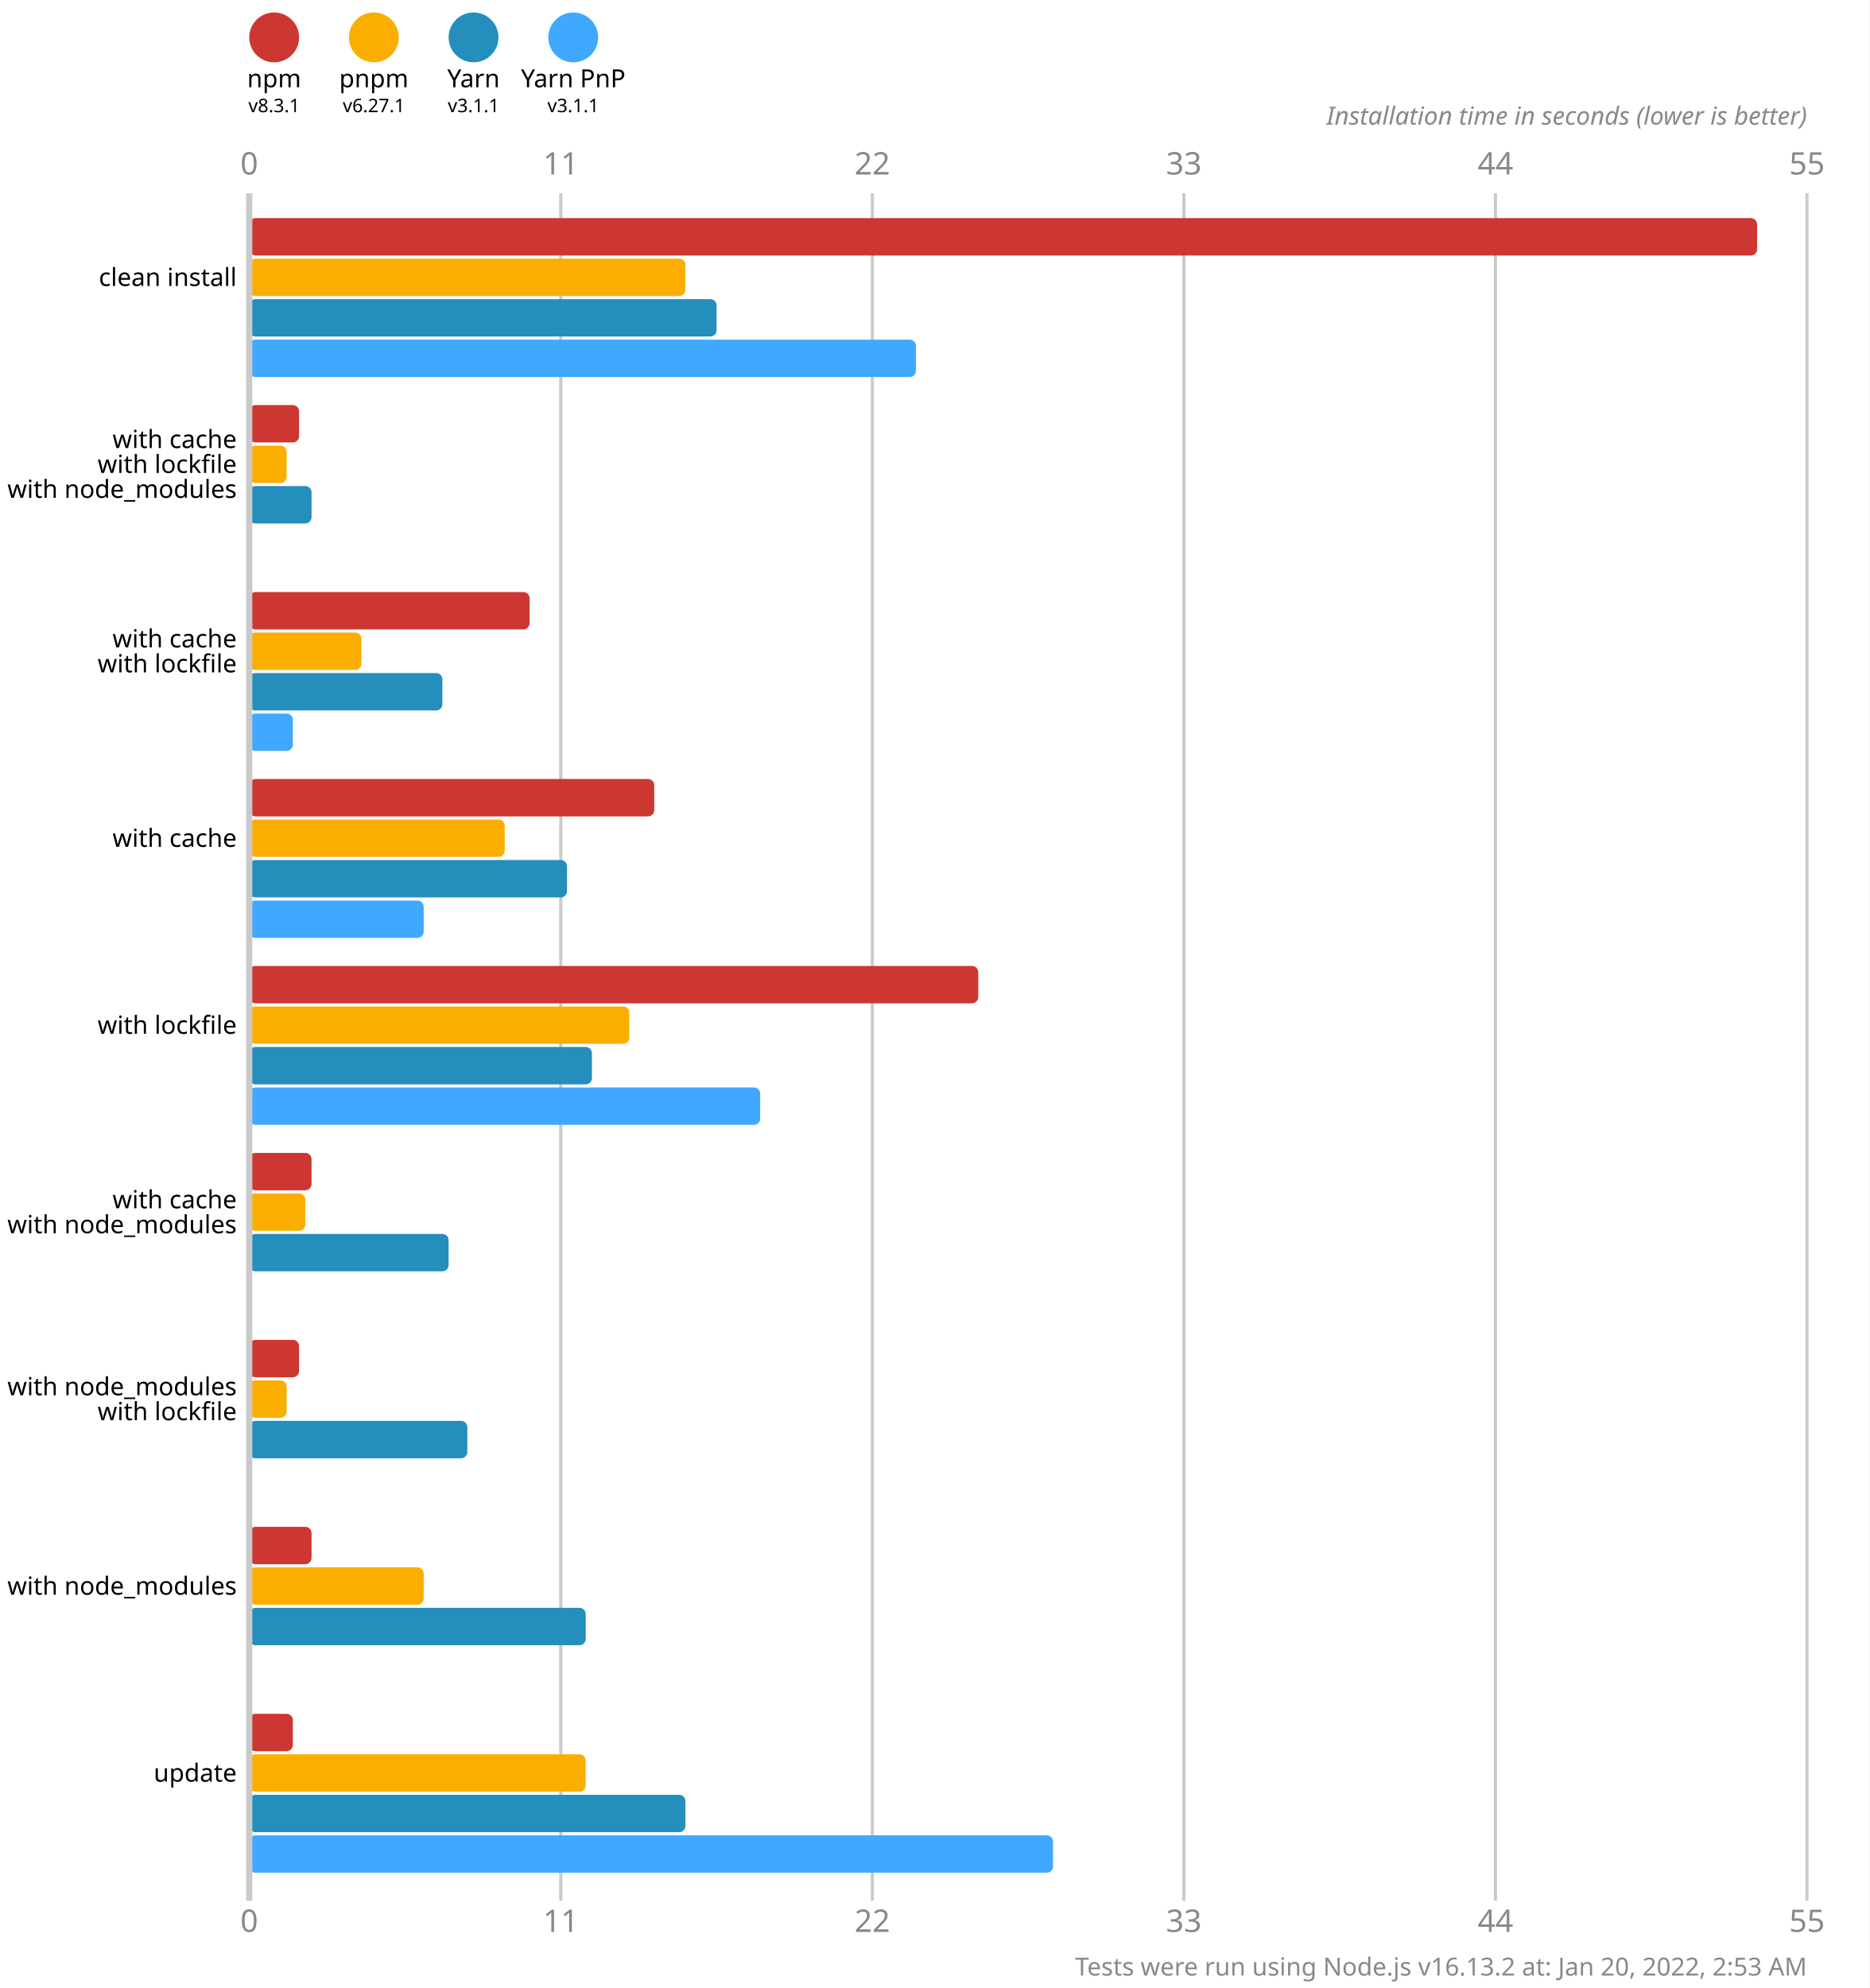
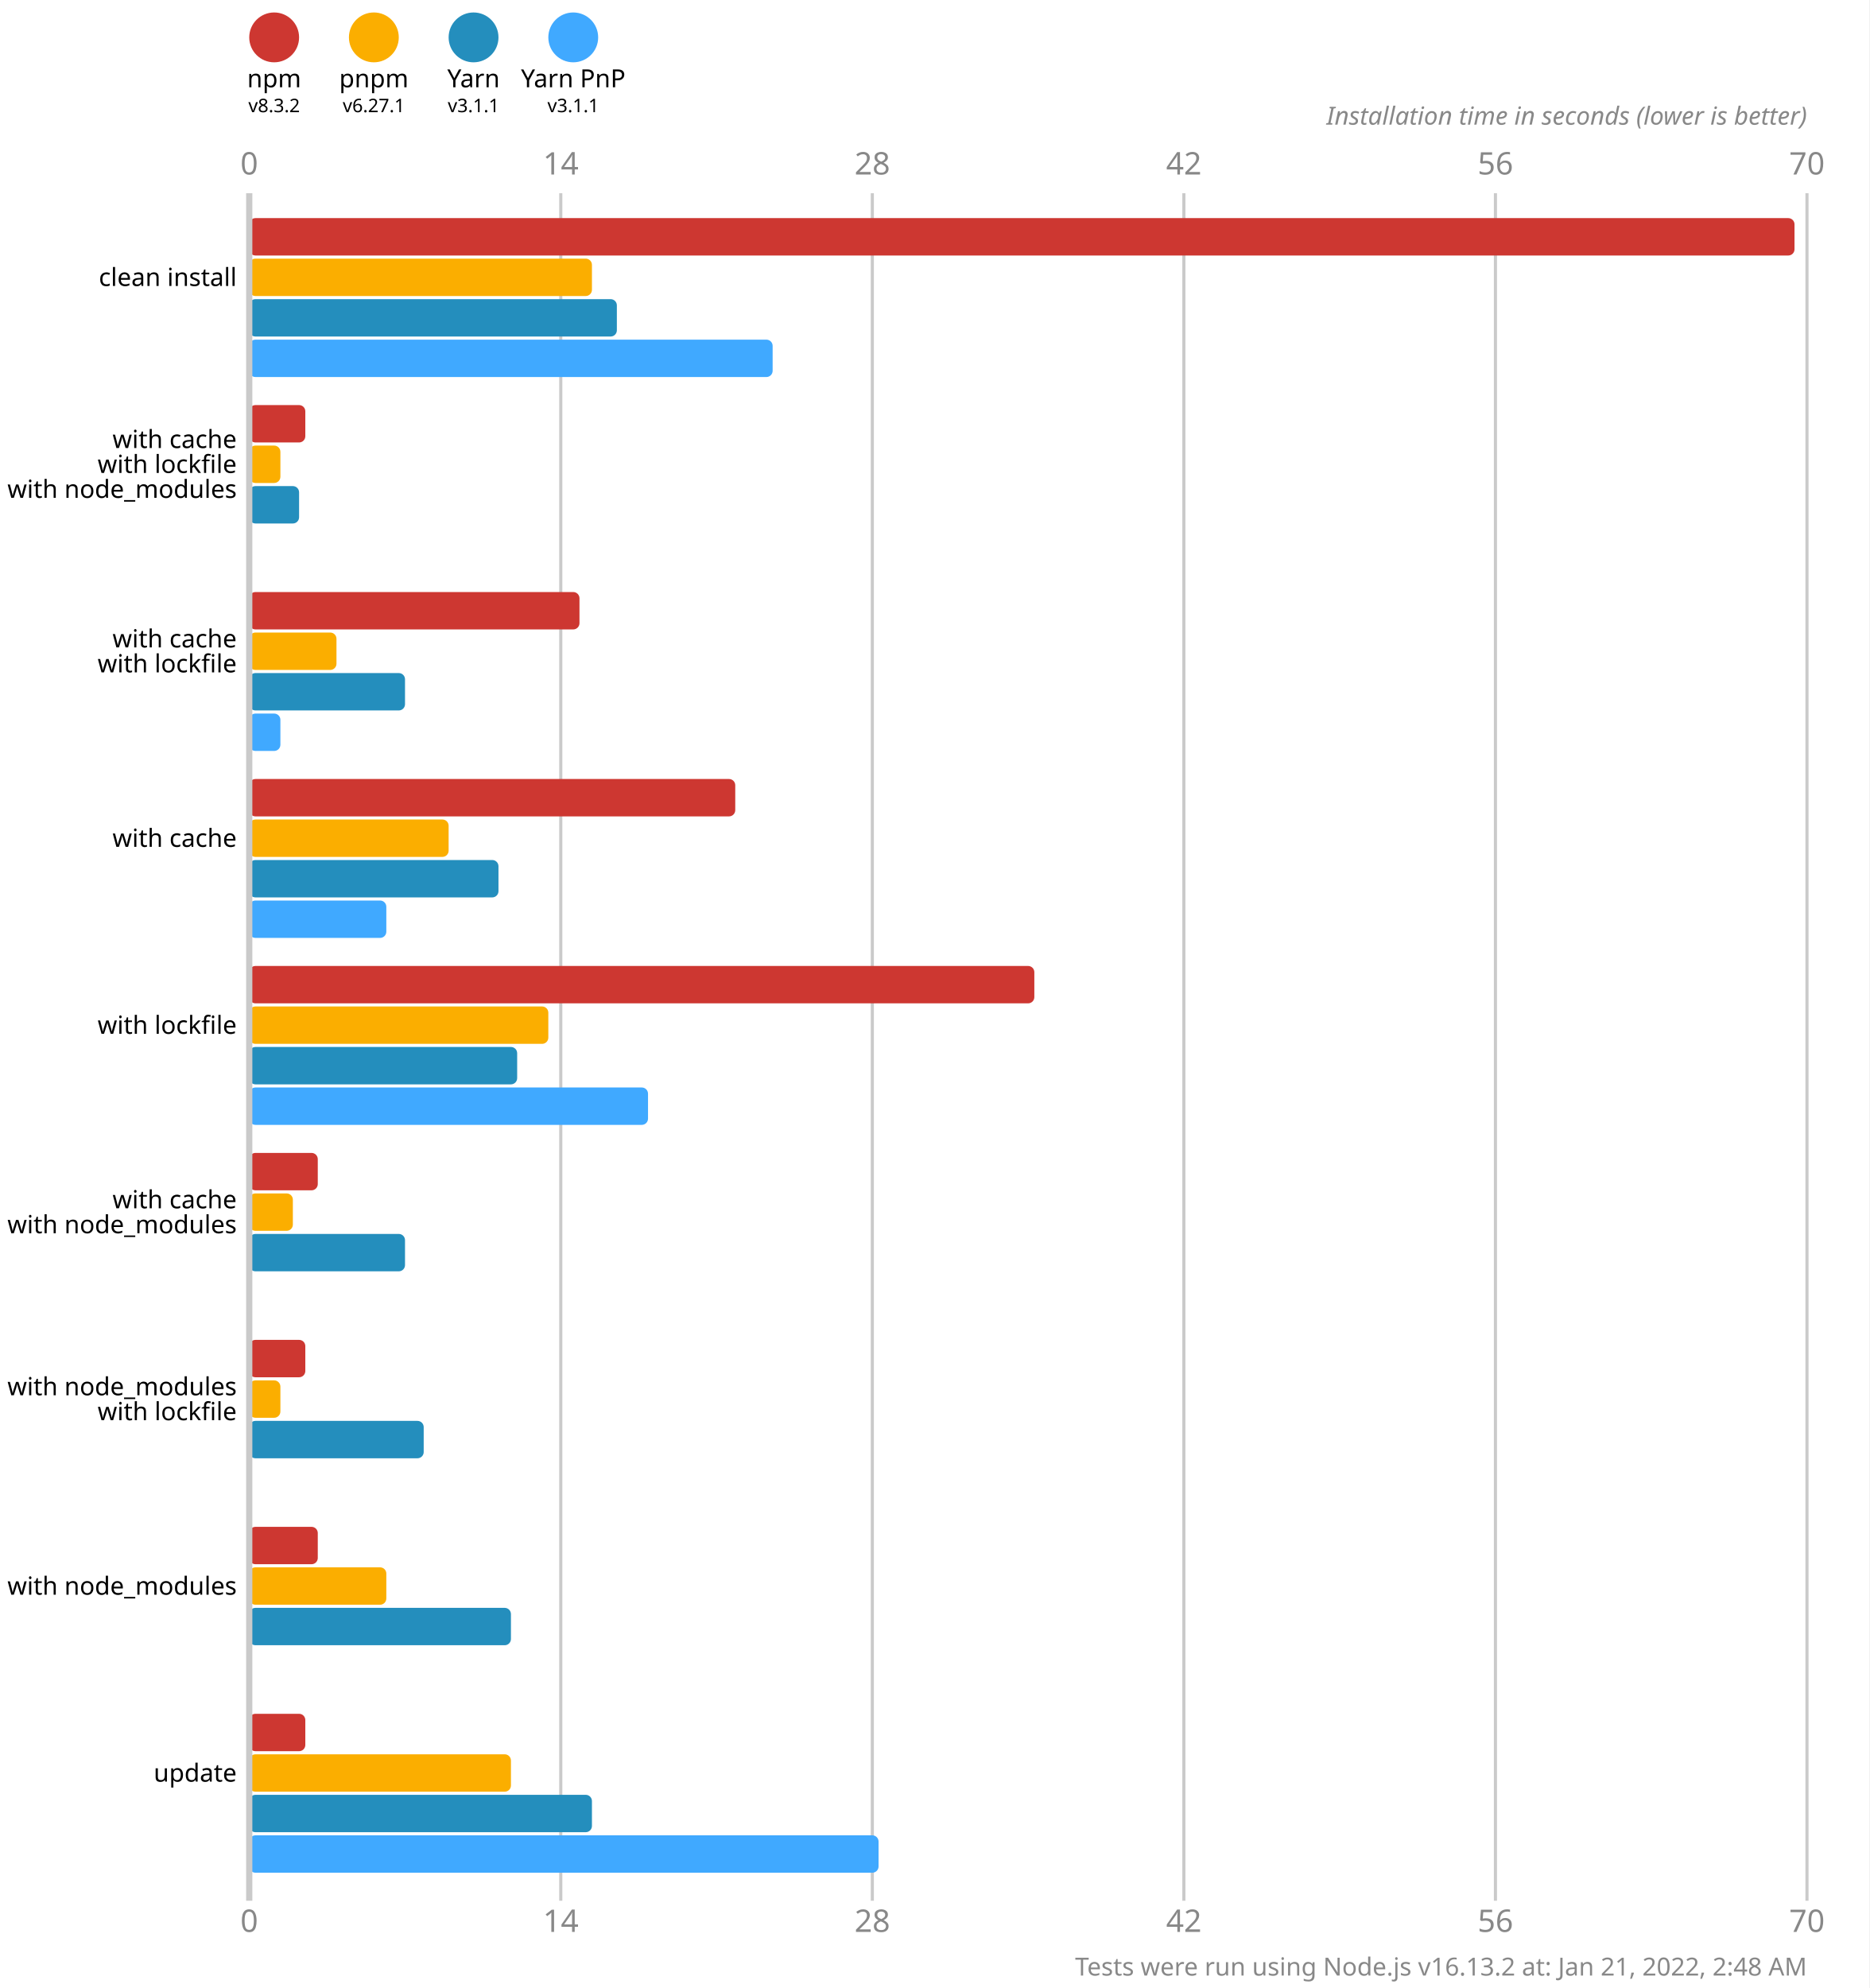
<svg xmlns="http://www.w3.org/2000/svg" version="1.1" viewBox="0 0 300 319">
  <style>
    .font { font-family: sans-serif; }
    .s3 { font-size: 3px; }
    .s4 { font-size: 4px; }
    .s5 { font-size: 5px; }
    .line { stroke: #cacaca; }
    .width { stroke-width: 0.5; }
    .text { fill: #888; }
  </style>
  <rect x="0" y="0" width="300" height="319" fill="#fff" />
  <circle cx="44" cy="6" r="4" fill="#cd3731" />
  <text x="44" y="14" class="font s4" text-anchor="middle">npm</text>
-   <text x="44" y="18" class="font s3" text-anchor="middle">v8.3.1</text>
+   <text x="44" y="18" class="font s3" text-anchor="middle">v8.3.2</text>
  <circle cx="60" cy="6" r="4" fill="#fbae00" />
  <text x="60" y="14" class="font s4" text-anchor="middle">pnpm</text>
  <text x="60" y="18" class="font s3" text-anchor="middle">v6.27.1</text>
  <circle cx="76" cy="6" r="4" fill="#248ebd" />
  <text x="76" y="14" class="font s4" text-anchor="middle">Yarn</text>
  <text x="76" y="18" class="font s3" text-anchor="middle">v3.1.1</text>
  <circle cx="92" cy="6" r="4" fill="#40a9ff" />
  <text x="92" y="14" class="font s4" text-anchor="middle">Yarn PnP</text>
  <text x="92" y="18" class="font s3" text-anchor="middle">v3.1.1</text>
  <text x="40" y="28" class="font s5 text" text-anchor="middle">0</text>
  <text x="40" y="310" class="font s5 text" text-anchor="middle">0</text>
  <line x1="90" y1="31" x2="90" y2="305" class="line width" />
-   <text x="90" y="28" class="font s5 text" text-anchor="middle">11</text>
-   <text x="90" y="310" class="font s5 text" text-anchor="middle">11</text>
+   <text x="90" y="28" class="font s5 text" text-anchor="middle">14</text>
+   <text x="90" y="310" class="font s5 text" text-anchor="middle">14</text>
  <line x1="140" y1="31" x2="140" y2="305" class="line width" />
-   <text x="140" y="28" class="font s5 text" text-anchor="middle">22</text>
-   <text x="140" y="310" class="font s5 text" text-anchor="middle">22</text>
+   <text x="140" y="28" class="font s5 text" text-anchor="middle">28</text>
+   <text x="140" y="310" class="font s5 text" text-anchor="middle">28</text>
  <line x1="190" y1="31" x2="190" y2="305" class="line width" />
-   <text x="190" y="28" class="font s5 text" text-anchor="middle">33</text>
-   <text x="190" y="310" class="font s5 text" text-anchor="middle">33</text>
+   <text x="190" y="28" class="font s5 text" text-anchor="middle">42</text>
+   <text x="190" y="310" class="font s5 text" text-anchor="middle">42</text>
  <line x1="240" y1="31" x2="240" y2="305" class="line width" />
-   <text x="240" y="28" class="font s5 text" text-anchor="middle">44</text>
-   <text x="240" y="310" class="font s5 text" text-anchor="middle">44</text>
+   <text x="240" y="28" class="font s5 text" text-anchor="middle">56</text>
+   <text x="240" y="310" class="font s5 text" text-anchor="middle">56</text>
  <line x1="290" y1="31" x2="290" y2="305" class="line width" />
-   <text x="290" y="28" class="font s5 text" text-anchor="middle">55</text>
-   <text x="290" y="310" class="font s5 text" text-anchor="middle">55</text>
+   <text x="290" y="28" class="font s5 text" text-anchor="middle">70</text>
+   <text x="290" y="310" class="font s5 text" text-anchor="middle">70</text>
  <text x="290" y="20" class="font s4 text" font-style="italic" text-anchor="end">Installation time in seconds (lower is better)</text>
-   <rect x="40" y="35" width="242" height="6" fill="#cd3731" rx="1" ry="1" />
-   <rect x="40" y="41.5" width="70" height="6" fill="#fbae00" rx="1" ry="1" />
-   <rect x="40" y="48" width="75" height="6" fill="#248ebd" rx="1" ry="1" />
-   <rect x="40" y="54.5" width="107" height="6" fill="#40a9ff" rx="1" ry="1" />
-   <rect x="40" y="65" width="8" height="6" fill="#cd3731" rx="1" ry="1" />
-   <rect x="40" y="71.5" width="6" height="6" fill="#fbae00" rx="1" ry="1" />
-   <rect x="40" y="78" width="10" height="6" fill="#248ebd" rx="1" ry="1" />
+   <rect x="40" y="35" width="248" height="6" fill="#cd3731" rx="1" ry="1" />
+   <rect x="40" y="41.5" width="55" height="6" fill="#fbae00" rx="1" ry="1" />
+   <rect x="40" y="48" width="59" height="6" fill="#248ebd" rx="1" ry="1" />
+   <rect x="40" y="54.5" width="84" height="6" fill="#40a9ff" rx="1" ry="1" />
+   <rect x="40" y="65" width="9" height="6" fill="#cd3731" rx="1" ry="1" />
+   <rect x="40" y="71.5" width="5" height="6" fill="#fbae00" rx="1" ry="1" />
+   <rect x="40" y="78" width="8" height="6" fill="#248ebd" rx="1" ry="1" />
  <rect x="40" y="84.5" width="0" height="6" fill="#40a9ff" rx="1" ry="1" />
-   <rect x="40" y="95" width="45" height="6" fill="#cd3731" rx="1" ry="1" />
-   <rect x="40" y="101.5" width="18" height="6" fill="#fbae00" rx="1" ry="1" />
-   <rect x="40" y="108" width="31" height="6" fill="#248ebd" rx="1" ry="1" />
-   <rect x="40" y="114.5" width="7" height="6" fill="#40a9ff" rx="1" ry="1" />
-   <rect x="40" y="125" width="65" height="6" fill="#cd3731" rx="1" ry="1" />
-   <rect x="40" y="131.5" width="41" height="6" fill="#fbae00" rx="1" ry="1" />
-   <rect x="40" y="138" width="51" height="6" fill="#248ebd" rx="1" ry="1" />
-   <rect x="40" y="144.5" width="28" height="6" fill="#40a9ff" rx="1" ry="1" />
-   <rect x="40" y="155" width="117" height="6" fill="#cd3731" rx="1" ry="1" />
-   <rect x="40" y="161.5" width="61" height="6" fill="#fbae00" rx="1" ry="1" />
-   <rect x="40" y="168" width="55" height="6" fill="#248ebd" rx="1" ry="1" />
-   <rect x="40" y="174.5" width="82" height="6" fill="#40a9ff" rx="1" ry="1" />
-   <rect x="40" y="185" width="10" height="6" fill="#cd3731" rx="1" ry="1" />
-   <rect x="40" y="191.5" width="9" height="6" fill="#fbae00" rx="1" ry="1" />
-   <rect x="40" y="198" width="32" height="6" fill="#248ebd" rx="1" ry="1" />
+   <rect x="40" y="95" width="53" height="6" fill="#cd3731" rx="1" ry="1" />
+   <rect x="40" y="101.5" width="14" height="6" fill="#fbae00" rx="1" ry="1" />
+   <rect x="40" y="108" width="25" height="6" fill="#248ebd" rx="1" ry="1" />
+   <rect x="40" y="114.5" width="5" height="6" fill="#40a9ff" rx="1" ry="1" />
+   <rect x="40" y="125" width="78" height="6" fill="#cd3731" rx="1" ry="1" />
+   <rect x="40" y="131.5" width="32" height="6" fill="#fbae00" rx="1" ry="1" />
+   <rect x="40" y="138" width="40" height="6" fill="#248ebd" rx="1" ry="1" />
+   <rect x="40" y="144.5" width="22" height="6" fill="#40a9ff" rx="1" ry="1" />
+   <rect x="40" y="155" width="126" height="6" fill="#cd3731" rx="1" ry="1" />
+   <rect x="40" y="161.5" width="48" height="6" fill="#fbae00" rx="1" ry="1" />
+   <rect x="40" y="168" width="43" height="6" fill="#248ebd" rx="1" ry="1" />
+   <rect x="40" y="174.5" width="64" height="6" fill="#40a9ff" rx="1" ry="1" />
+   <rect x="40" y="185" width="11" height="6" fill="#cd3731" rx="1" ry="1" />
+   <rect x="40" y="191.5" width="7" height="6" fill="#fbae00" rx="1" ry="1" />
+   <rect x="40" y="198" width="25" height="6" fill="#248ebd" rx="1" ry="1" />
  <rect x="40" y="204.5" width="0" height="6" fill="#40a9ff" rx="1" ry="1" />
-   <rect x="40" y="215" width="8" height="6" fill="#cd3731" rx="1" ry="1" />
-   <rect x="40" y="221.5" width="6" height="6" fill="#fbae00" rx="1" ry="1" />
-   <rect x="40" y="228" width="35" height="6" fill="#248ebd" rx="1" ry="1" />
+   <rect x="40" y="215" width="9" height="6" fill="#cd3731" rx="1" ry="1" />
+   <rect x="40" y="221.5" width="5" height="6" fill="#fbae00" rx="1" ry="1" />
+   <rect x="40" y="228" width="28" height="6" fill="#248ebd" rx="1" ry="1" />
  <rect x="40" y="234.5" width="0" height="6" fill="#40a9ff" rx="1" ry="1" />
-   <rect x="40" y="245" width="10" height="6" fill="#cd3731" rx="1" ry="1" />
-   <rect x="40" y="251.5" width="28" height="6" fill="#fbae00" rx="1" ry="1" />
-   <rect x="40" y="258" width="54" height="6" fill="#248ebd" rx="1" ry="1" />
+   <rect x="40" y="245" width="11" height="6" fill="#cd3731" rx="1" ry="1" />
+   <rect x="40" y="251.5" width="22" height="6" fill="#fbae00" rx="1" ry="1" />
+   <rect x="40" y="258" width="42" height="6" fill="#248ebd" rx="1" ry="1" />
  <rect x="40" y="264.5" width="0" height="6" fill="#40a9ff" rx="1" ry="1" />
-   <rect x="40" y="275" width="7" height="6" fill="#cd3731" rx="1" ry="1" />
-   <rect x="40" y="281.5" width="54" height="6" fill="#fbae00" rx="1" ry="1" />
-   <rect x="40" y="288" width="70" height="6" fill="#248ebd" rx="1" ry="1" />
-   <rect x="40" y="294.5" width="129" height="6" fill="#40a9ff" rx="1" ry="1" />
+   <rect x="40" y="275" width="9" height="6" fill="#cd3731" rx="1" ry="1" />
+   <rect x="40" y="281.5" width="42" height="6" fill="#fbae00" rx="1" ry="1" />
+   <rect x="40" y="288" width="55" height="6" fill="#248ebd" rx="1" ry="1" />
+   <rect x="40" y="294.5" width="101" height="6" fill="#40a9ff" rx="1" ry="1" />
  <line x1="40" y1="31" x2="40" y2="305" class="line" />
  <text x="38" y="44.5" class="font s4" dominant-baseline="middle" text-anchor="end">clean install</text>
  <text x="38" y="70.5" class="font s4" dominant-baseline="middle" text-anchor="end">with cache</text>
  <text x="38" y="74.5" class="font s4" dominant-baseline="middle" text-anchor="end">with lockfile</text>
  <text x="38" y="78.5" class="font s4" dominant-baseline="middle" text-anchor="end">with node_modules</text>
  <text x="38" y="102.5" class="font s4" dominant-baseline="middle" text-anchor="end">with cache</text>
  <text x="38" y="106.5" class="font s4" dominant-baseline="middle" text-anchor="end">with lockfile</text>
  <text x="38" y="134.5" class="font s4" dominant-baseline="middle" text-anchor="end">with cache</text>
  <text x="38" y="164.5" class="font s4" dominant-baseline="middle" text-anchor="end">with lockfile</text>
  <text x="38" y="192.5" class="font s4" dominant-baseline="middle" text-anchor="end">with cache</text>
  <text x="38" y="196.5" class="font s4" dominant-baseline="middle" text-anchor="end">with node_modules</text>
  <text x="38" y="222.5" class="font s4" dominant-baseline="middle" text-anchor="end">with node_modules</text>
  <text x="38" y="226.5" class="font s4" dominant-baseline="middle" text-anchor="end">with lockfile</text>
  <text x="38" y="254.5" class="font s4" dominant-baseline="middle" text-anchor="end">with node_modules</text>
  <text x="38" y="284.5" class="font s4" dominant-baseline="middle" text-anchor="end">update</text>
-   <text x="290" y="317" class="font s4 text" text-anchor="end">Tests were run using Node.js v16.13.2 at: Jan 20, 2022, 2:53 AM</text>
+   <text x="290" y="317" class="font s4 text" text-anchor="end">Tests were run using Node.js v16.13.2 at: Jan 21, 2022, 2:48 AM</text>
</svg>
